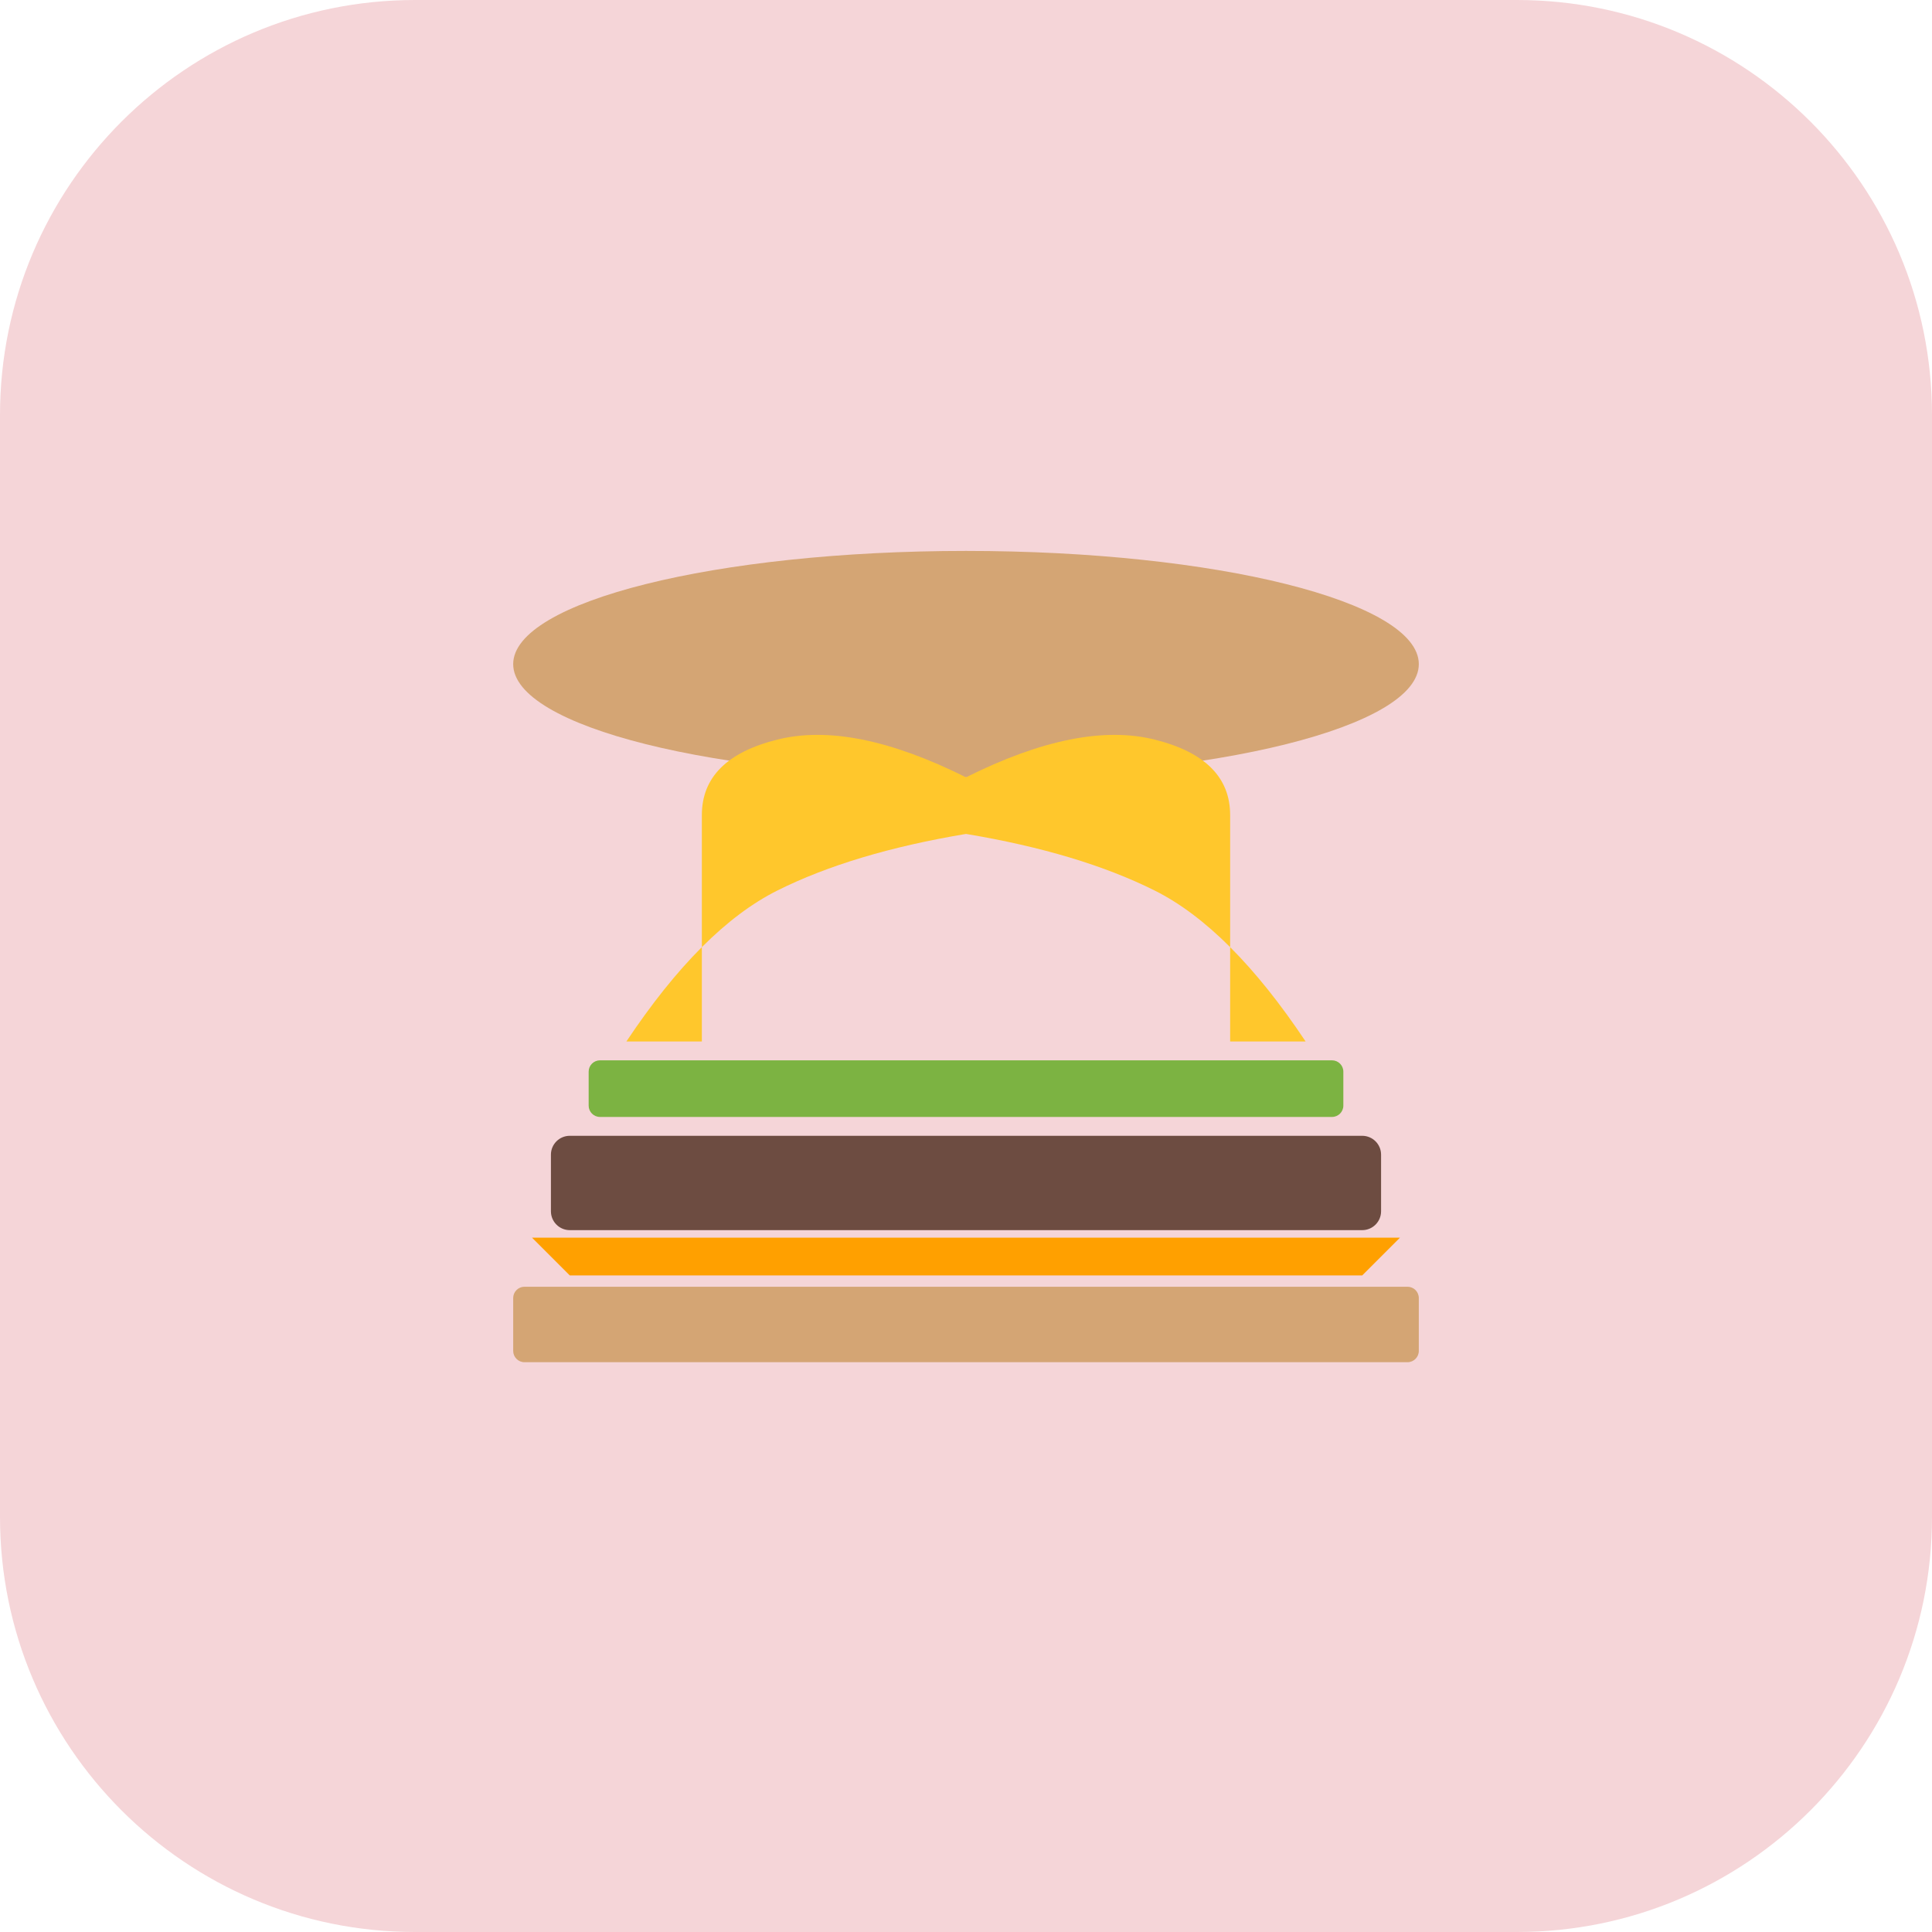
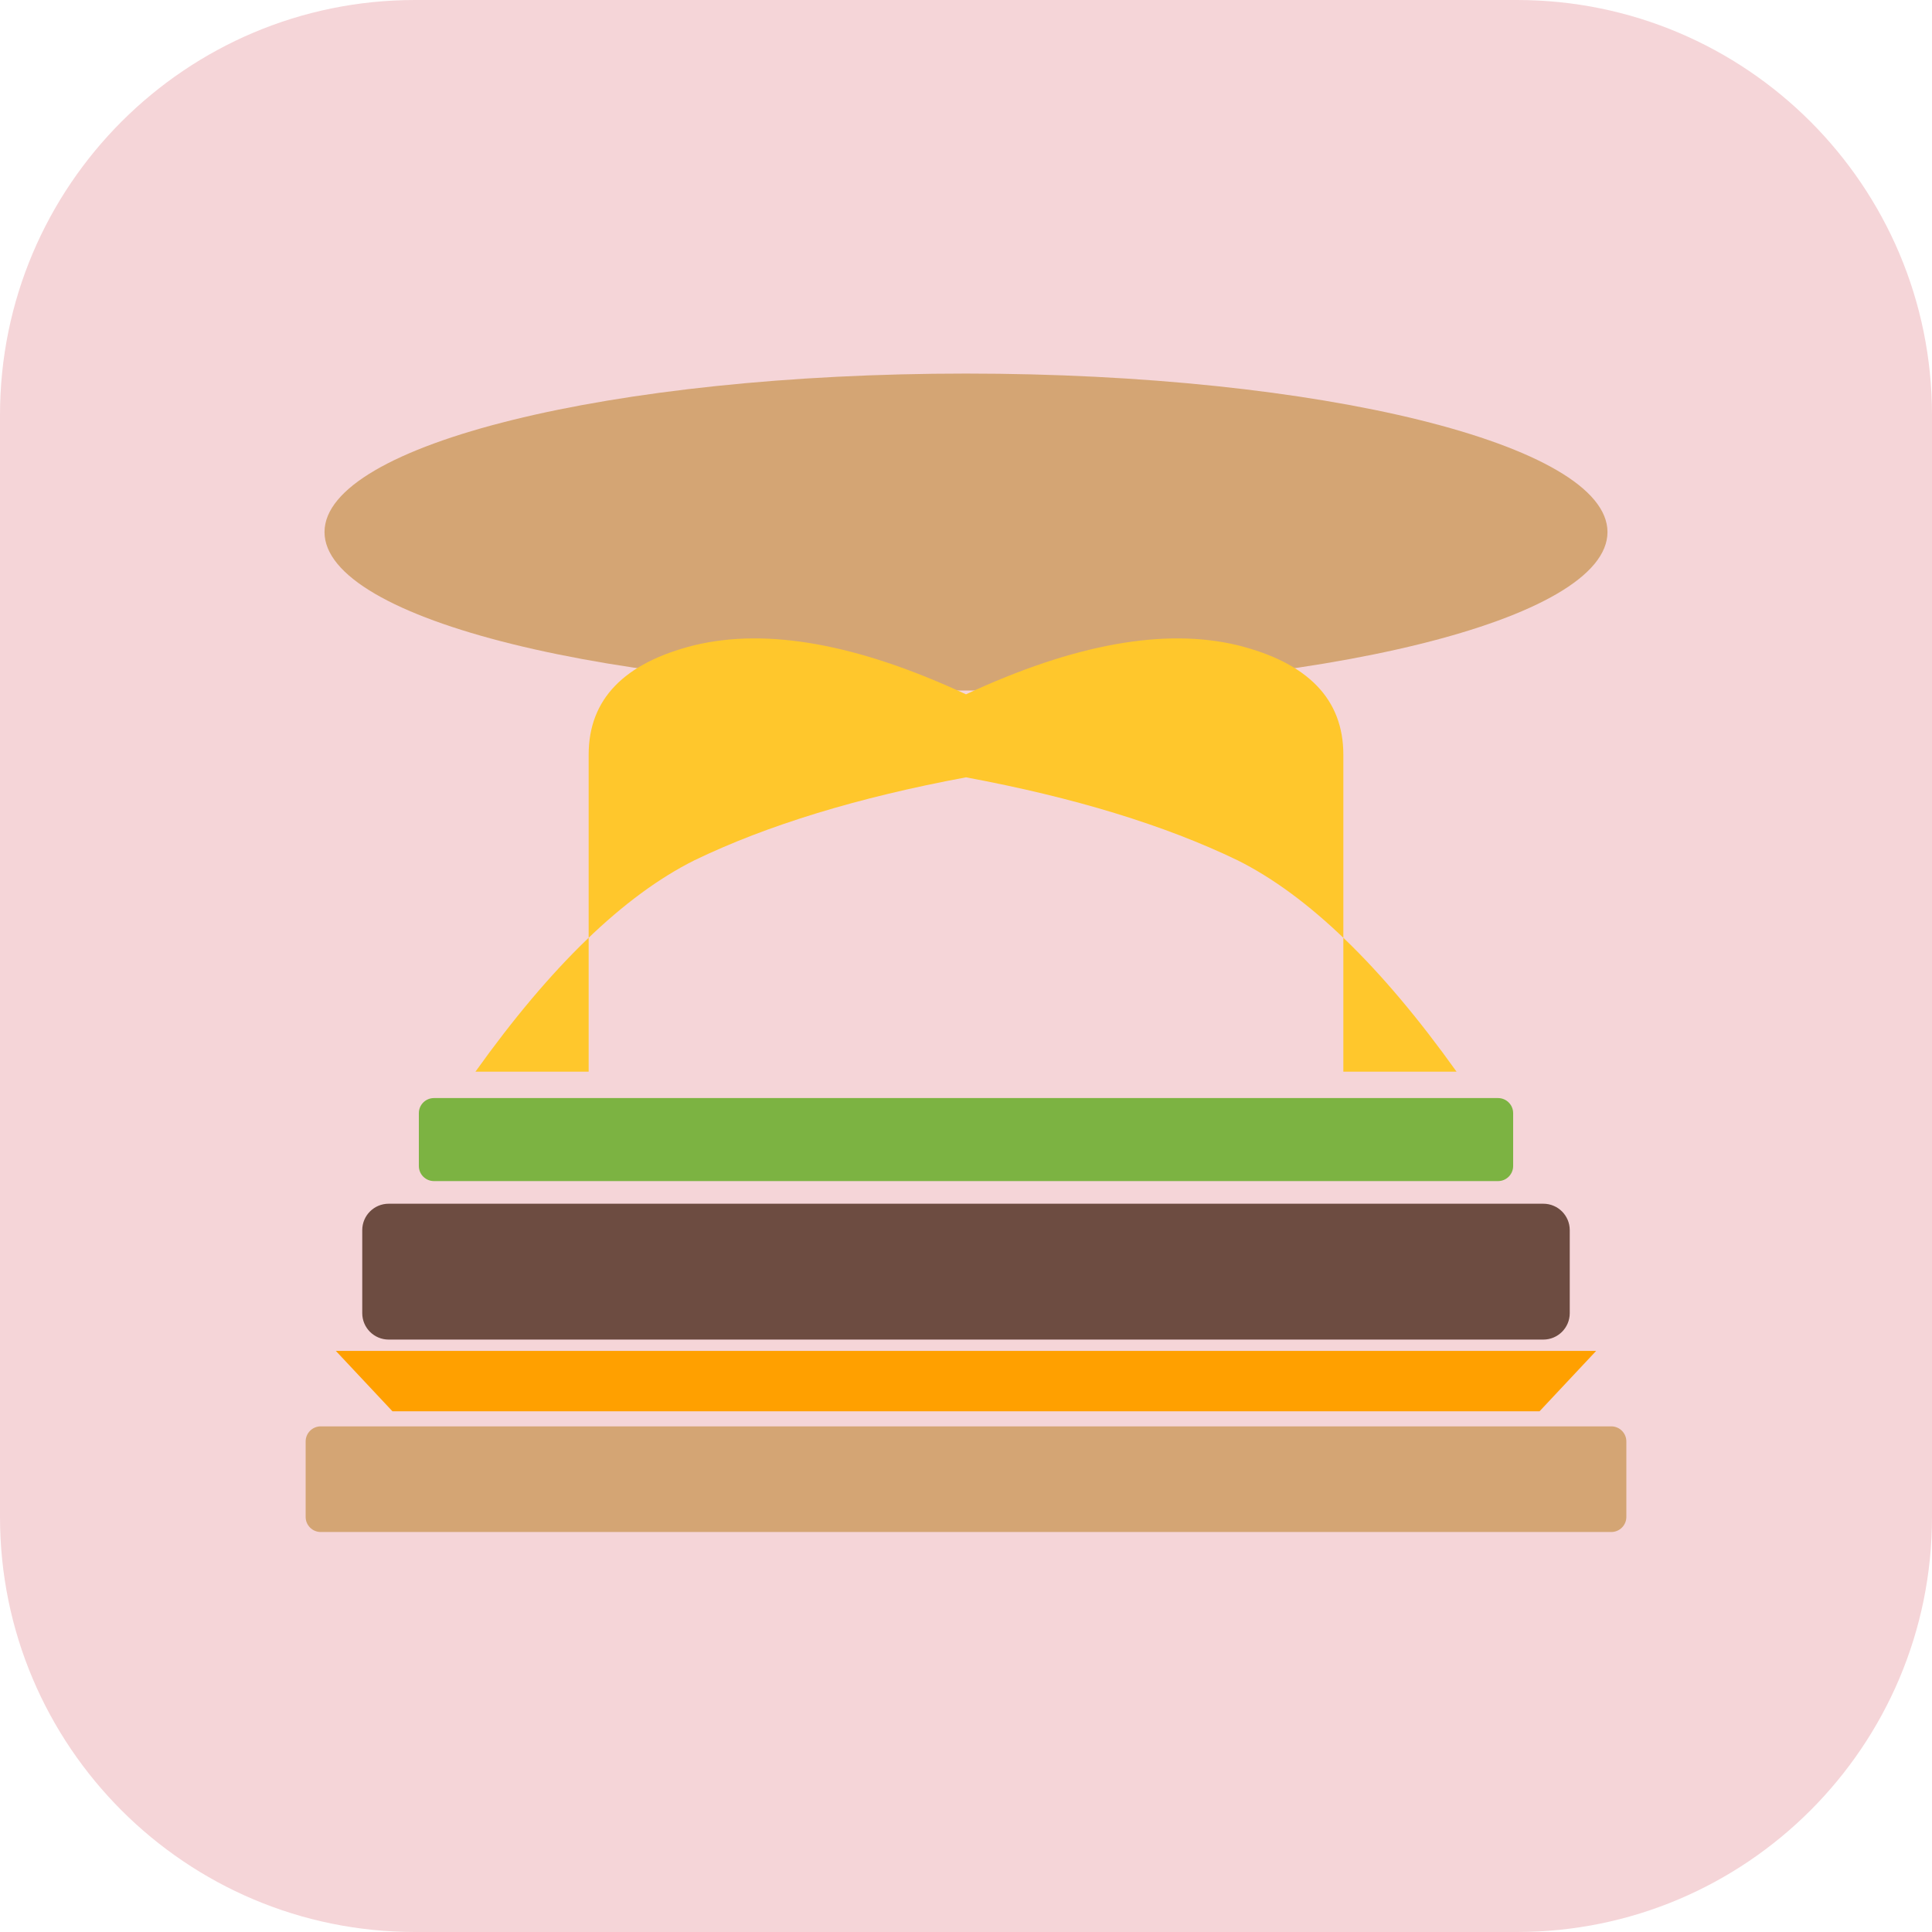
<svg xmlns="http://www.w3.org/2000/svg" width="512" height="512">
  <rect width="512" height="512" rx="110" fill="#f5d5d8" />
  <g transform="translate(256, 256)">
-     <ellipse cx="0" cy="-80" rx="120" ry="30" fill="#D4A574" />
-     <path d="M -90,-60 Q -90,-20 -90,20 L -70,20 L -70,-40 Q -70,-55 -50,-60 Q -30,-65 0,-50 Q 30,-65 50,-60 Q 70,-55 70,-40 L 70,20 L 90,20 L 90,-60 Q 90,-20 90,20 L 90,20 Q 70,-10 50,-20 Q 30,-30 0,-35 Q -30,-30 -50,-20 Q -70,-10 -90,20 Z" fill="#FFC72C" />
-     <rect x="-100" y="25" width="200" height="15" fill="#7CB342" rx="3" />
-     <rect x="-110" y="45" width="220" height="25" fill="#6D4C41" rx="5" />
-     <path d="M -115,72 L -105,82 L 105,82 L 115,72 Z" fill="#FFA000" />
-     <rect x="-120" y="85" width="240" height="20" fill="#D4A574" rx="3" />
+     <ellipse cx="0" cy="-115" rx="170" ry="42" fill="#D4A574" />
+     <path d="M -130,-85 Q -130,-28 -130,28 L -100,28 L -100,-56 Q -100,-78 -72,-85 Q -43,-92 0,-72 Q 43,-92 72,-85 Q 100,-78 100,-56 L 100,28 L 130,28 L 130,-85 Q 130,-28 130,28 L 130,28 Q 100,-14 72,-28 Q 43,-42 0,-50 Q -43,-42 -72,-28 Q -100,-14 -130,28 Z" fill="#FFC72C" />
+     <rect x="-145" y="35" width="290" height="22" fill="#7CB342" rx="4" />
+     <rect x="-160" y="63" width="320" height="36" fill="#6D4C41" rx="7" />
+     <path d="M -167,102 L -152,118 L 152,118 L 167,102 Z" fill="#FFA000" />
+     <rect x="-175" y="122" width="350" height="28" fill="#D4A574" rx="4" />
  </g>
</svg>
